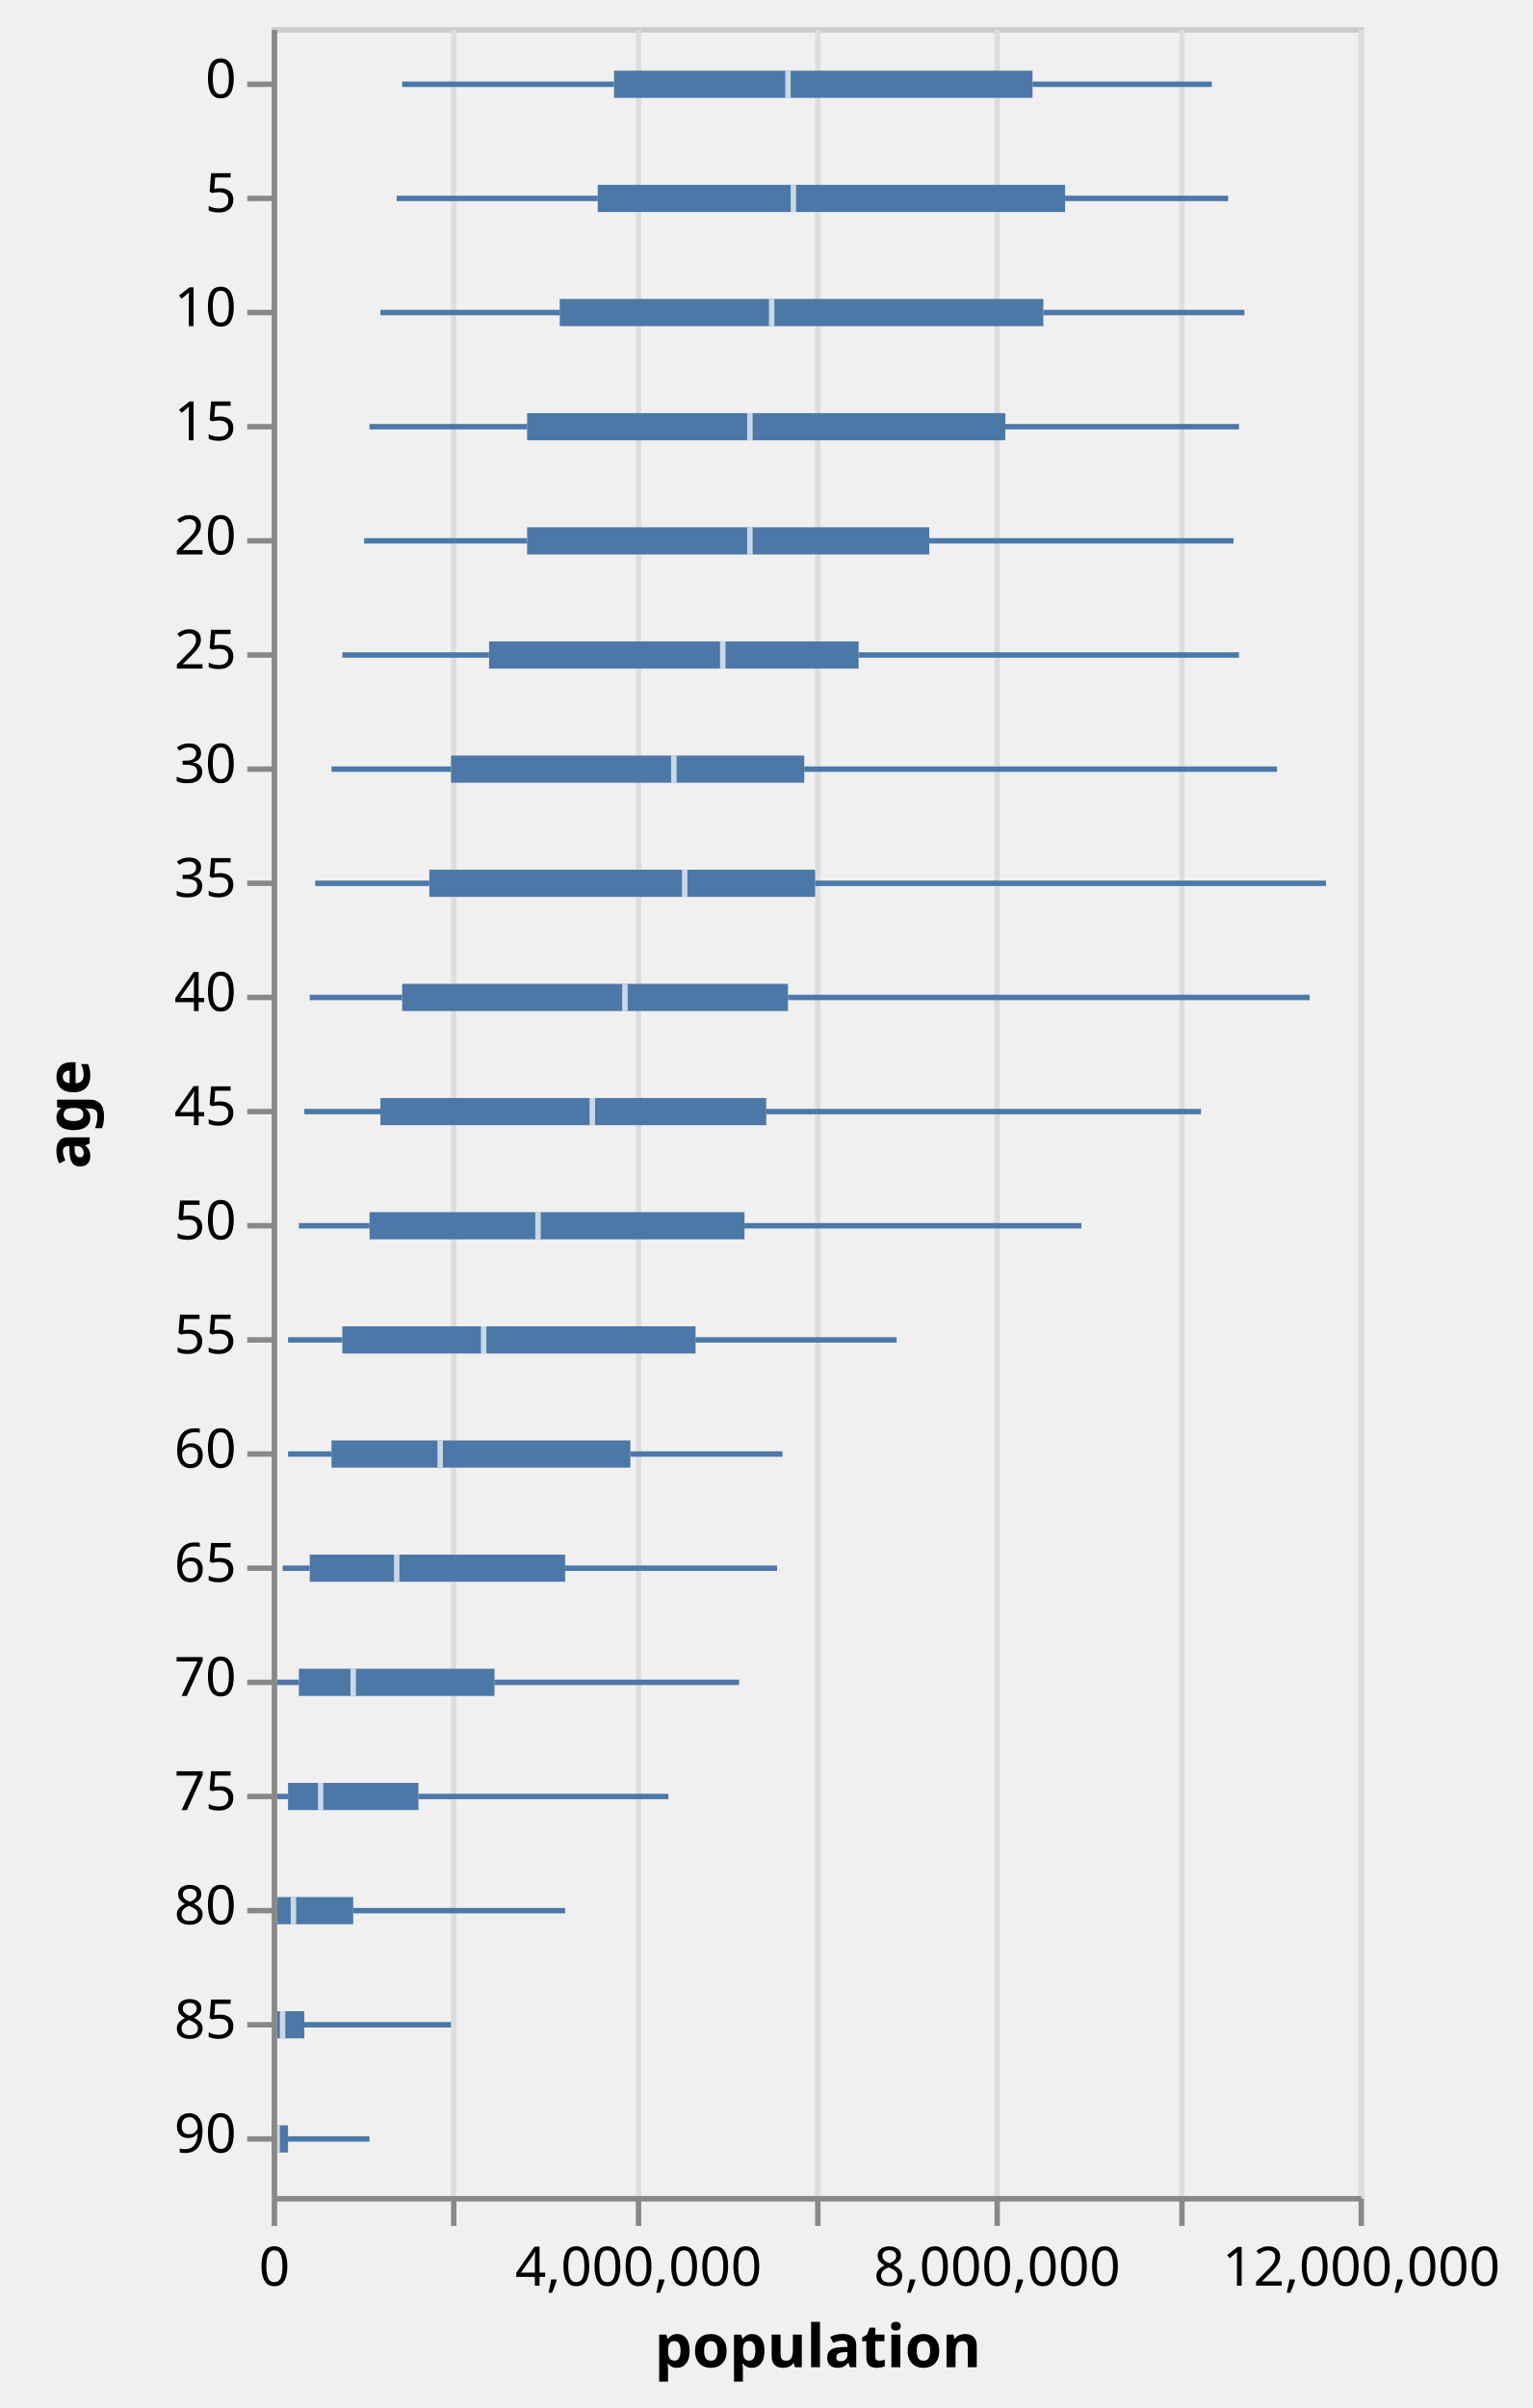
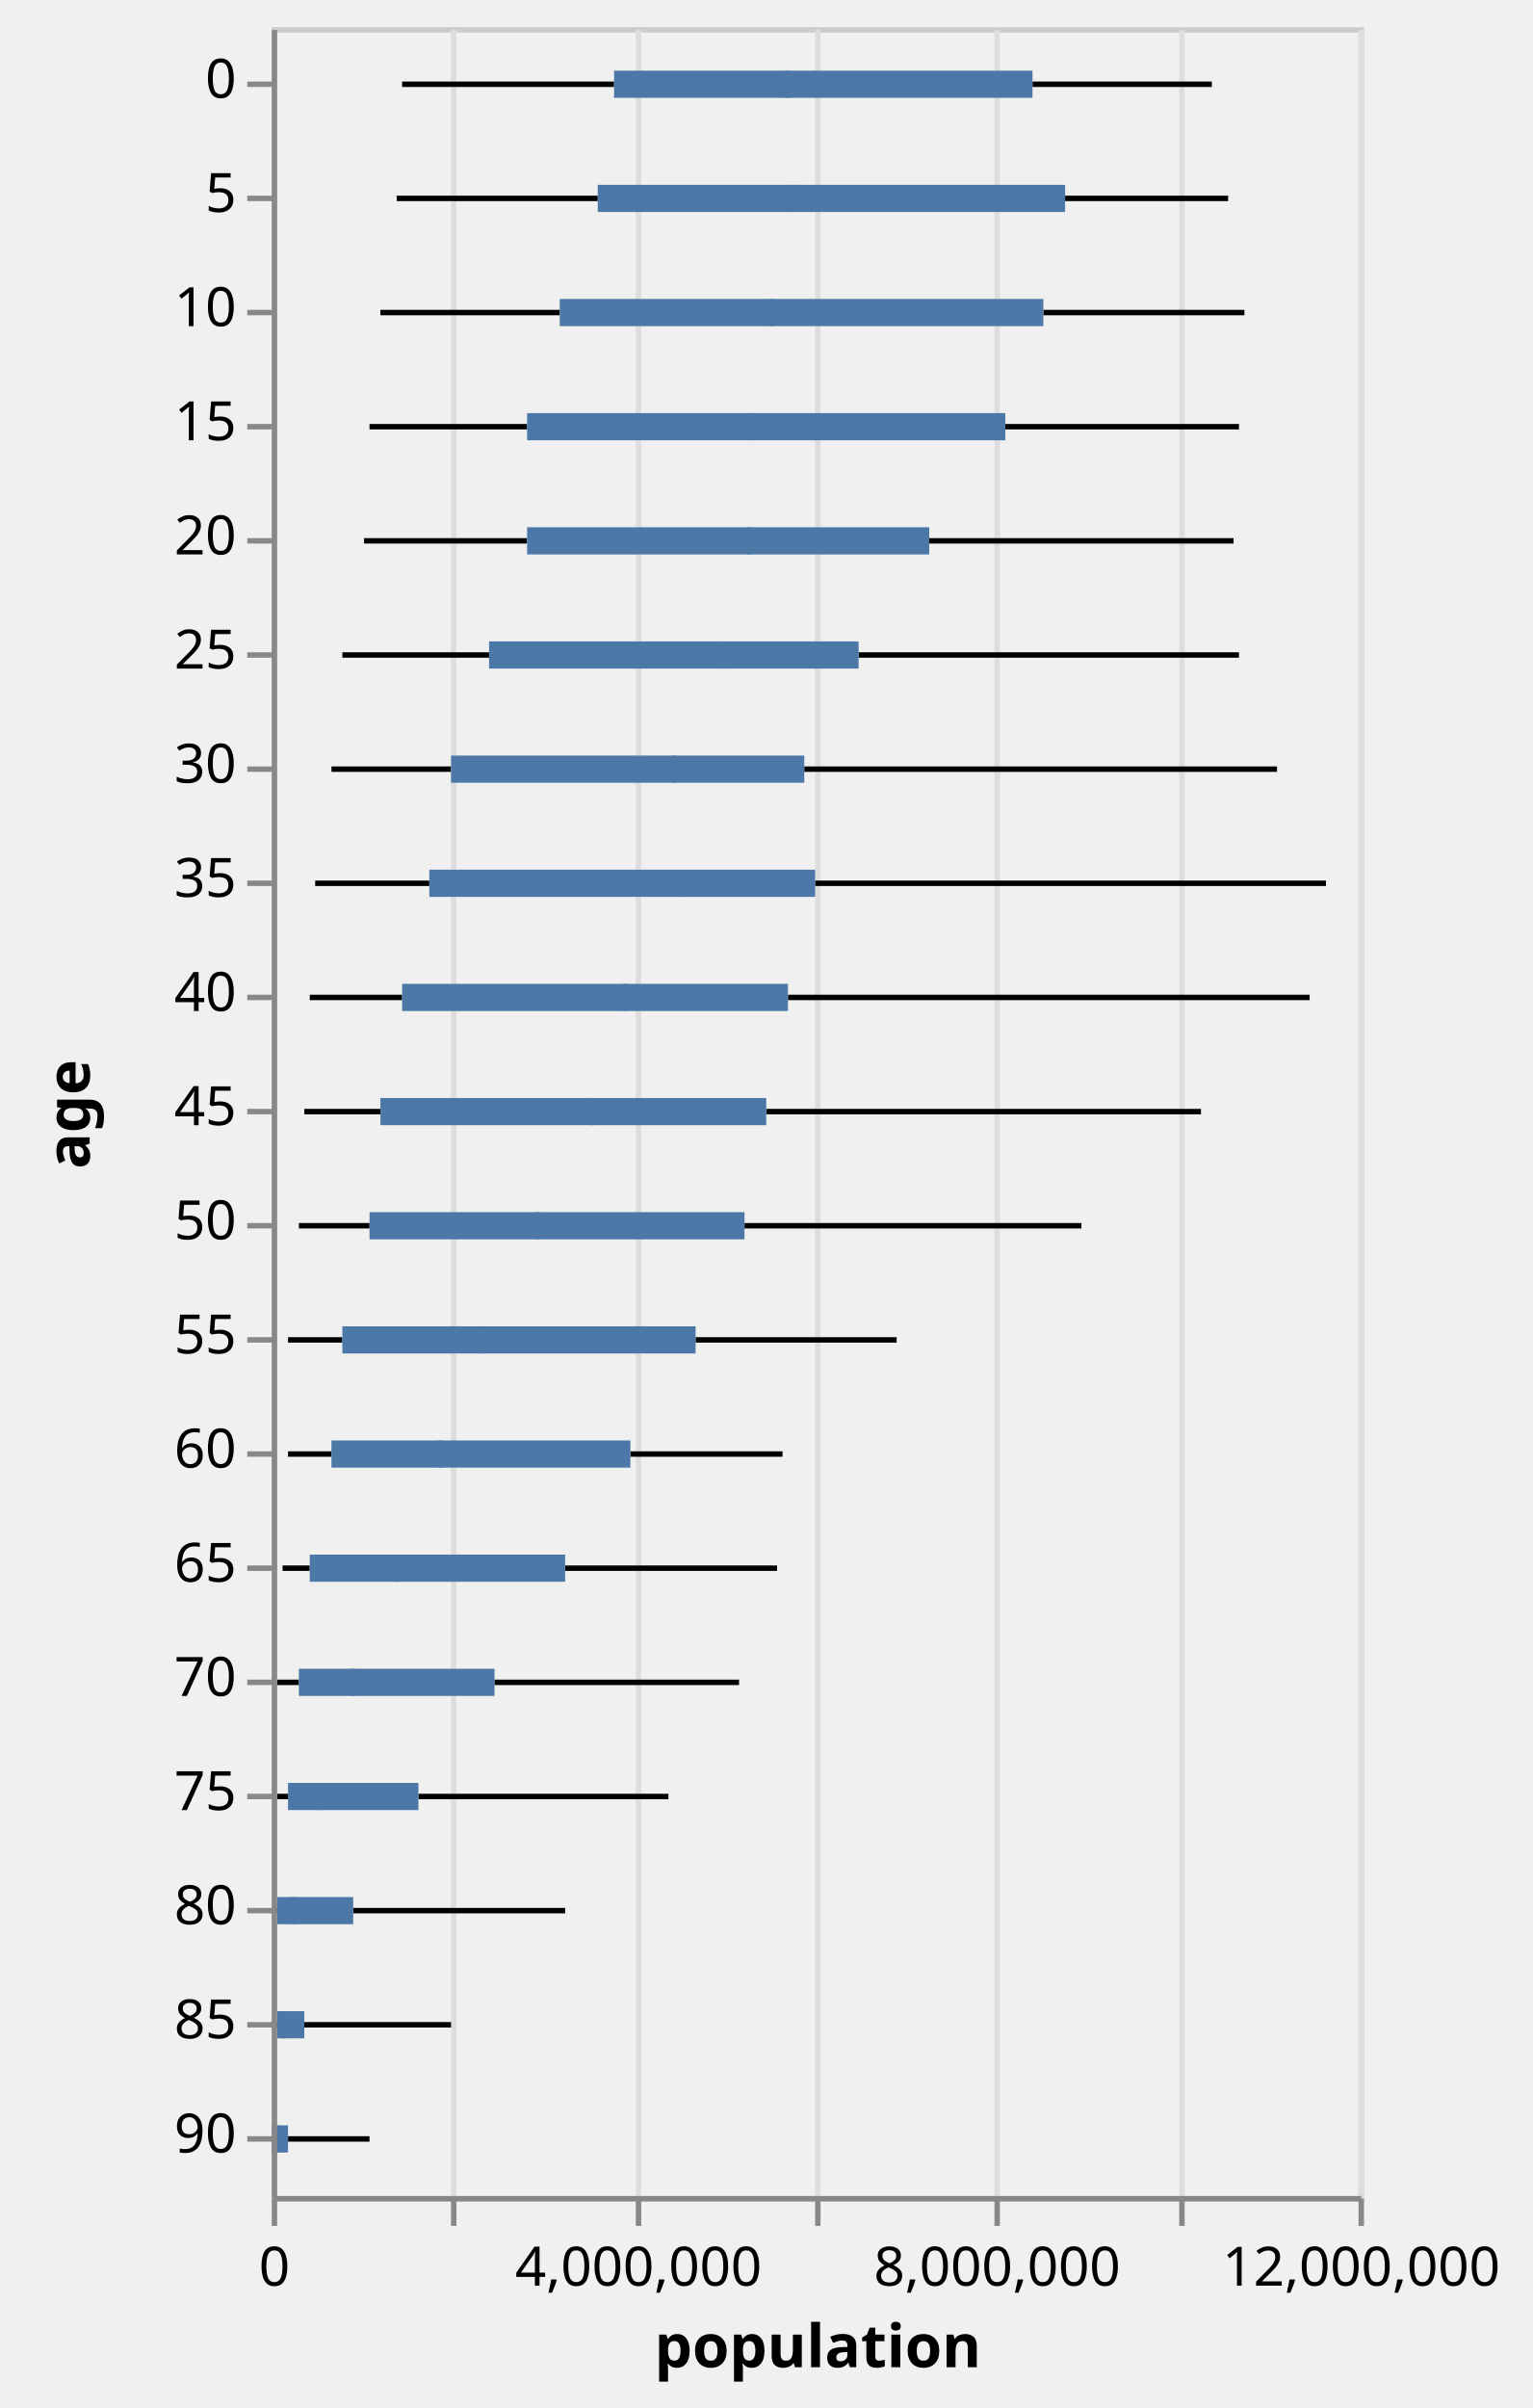
<svg xmlns="http://www.w3.org/2000/svg" class="marks" width="282" height="443" viewBox="0 0 282 443" version="1.1">
  <g transform="translate(50,5)">
    <g class="mark-group role-frame root">
      <g transform="translate(0,0)">
        <path class="background" d="M0.5,0.5h200v399h-200Z" style="fill: transparent; stroke: #ccc;" />
        <g>
          <g class="mark-group role-axis">
            <g transform="translate(0.5,399.5)">
              <path class="background" d="M0,0h0v0h0Z" style="pointer-events: none; fill: none;" />
              <g>
                <g class="mark-rule role-axis-grid" style="pointer-events: none;">
                  <line transform="translate(0,0)" x2="0" y2="-399" style="fill: none; stroke: #ddd; stroke-width: 1; stroke-dasharray: ; opacity: 1;" />
                  <line transform="translate(33,0)" x2="0" y2="-399" style="fill: none; stroke: #ddd; stroke-width: 1; stroke-dasharray: ; opacity: 1;" />
                  <line transform="translate(67,0)" x2="0" y2="-399" style="fill: none; stroke: #ddd; stroke-width: 1; stroke-dasharray: ; opacity: 1;" />
                  <line transform="translate(100,0)" x2="0" y2="-399" style="fill: none; stroke: #ddd; stroke-width: 1; stroke-dasharray: ; opacity: 1;" />
                  <line transform="translate(133,0)" x2="0" y2="-399" style="fill: none; stroke: #ddd; stroke-width: 1; stroke-dasharray: ; opacity: 1;" />
                  <line transform="translate(167,0)" x2="0" y2="-399" style="fill: none; stroke: #ddd; stroke-width: 1; stroke-dasharray: ; opacity: 1;" />
                  <line transform="translate(200,0)" x2="0" y2="-399" style="fill: none; stroke: #ddd; stroke-width: 1; stroke-dasharray: ; opacity: 1;" />
                </g>
              </g>
            </g>
          </g>
          <g class="mark-rule role-boxWhisker layer_0_marks">
-             <line transform="translate(24,10.5)" x2="39" y2="0" style="fill: none; stroke: #4c78a8;" />
-             <line transform="translate(23,31.5)" x2="37" y2="0" style="fill: none; stroke: #4c78a8;" />
-             <line transform="translate(20,52.5)" x2="33" y2="0" style="fill: none; stroke: #4c78a8;" />
-             <line transform="translate(18,73.5)" x2="29" y2="0" style="fill: none; stroke: #4c78a8;" />
-             <line transform="translate(17,94.5)" x2="30" y2="0" style="fill: none; stroke: #4c78a8;" />
-             <line transform="translate(13,115.5)" x2="27" y2="0" style="fill: none; stroke: #4c78a8;" />
-             <line transform="translate(11,136.5)" x2="22" y2="0" style="fill: none; stroke: #4c78a8;" />
-             <line transform="translate(8,157.5)" x2="21" y2="0" style="fill: none; stroke: #4c78a8;" />
-             <line transform="translate(7,178.5)" x2="17" y2="0" style="fill: none; stroke: #4c78a8;" />
-             <line transform="translate(6,199.5)" x2="14" y2="0" style="fill: none; stroke: #4c78a8;" />
-             <line transform="translate(5,220.5)" x2="13" y2="0" style="fill: none; stroke: #4c78a8;" />
-             <line transform="translate(3,241.5)" x2="10" y2="0" style="fill: none; stroke: #4c78a8;" />
-             <line transform="translate(3,262.5)" x2="8" y2="0" style="fill: none; stroke: #4c78a8;" />
-             <line transform="translate(2,283.5)" x2="5" y2="0" style="fill: none; stroke: #4c78a8;" />
-             <line transform="translate(1,304.5)" x2="4" y2="0" style="fill: none; stroke: #4c78a8;" />
-             <line transform="translate(1,325.5)" x2="2" y2="0" style="fill: none; stroke: #4c78a8;" />
-             <line transform="translate(0,346.5)" x2="1" y2="0" style="fill: none; stroke: #4c78a8;" />
-             <line transform="translate(0,367.5)" x2="1" y2="0" style="fill: none; stroke: #4c78a8;" />
-             <line transform="translate(0,388.5)" x2="0" y2="0" style="fill: none; stroke: #4c78a8;" />
+             <line transform="translate(24,10.5)" x2="39" y2="0" style="fill: none; stroke: black;" />
+             <line transform="translate(23,31.5)" x2="37" y2="0" style="fill: none; stroke: black;" />
+             <line transform="translate(20,52.5)" x2="33" y2="0" style="fill: none; stroke: black;" />
+             <line transform="translate(18,73.5)" x2="29" y2="0" style="fill: none; stroke: black;" />
+             <line transform="translate(17,94.5)" x2="30" y2="0" style="fill: none; stroke: black;" />
+             <line transform="translate(13,115.5)" x2="27" y2="0" style="fill: none; stroke: black;" />
+             <line transform="translate(11,136.5)" x2="22" y2="0" style="fill: none; stroke: black;" />
+             <line transform="translate(8,157.5)" x2="21" y2="0" style="fill: none; stroke: black;" />
+             <line transform="translate(7,178.5)" x2="17" y2="0" style="fill: none; stroke: black;" />
+             <line transform="translate(6,199.5)" x2="14" y2="0" style="fill: none; stroke: black;" />
+             <line transform="translate(5,220.5)" x2="13" y2="0" style="fill: none; stroke: black;" />
+             <line transform="translate(3,241.5)" x2="10" y2="0" style="fill: none; stroke: black;" />
+             <line transform="translate(3,262.5)" x2="8" y2="0" style="fill: none; stroke: black;" />
+             <line transform="translate(2,283.5)" x2="5" y2="0" style="fill: none; stroke: black;" />
+             <line transform="translate(1,304.5)" x2="4" y2="0" style="fill: none; stroke: black;" />
+             <line transform="translate(1,325.5)" x2="2" y2="0" style="fill: none; stroke: black;" />
+             <line transform="translate(0,346.5)" x2="1" y2="0" style="fill: none; stroke: black;" />
+             <line transform="translate(0,367.5)" x2="1" y2="0" style="fill: none; stroke: black;" />
+             <line transform="translate(0,388.5)" x2="0" y2="0" style="fill: none; stroke: black;" />
          </g>
          <g class="mark-rule role-boxWhisker layer_1_marks">
-             <line transform="translate(140,10.5)" x2="33" y2="0" style="fill: none; stroke: #4c78a8;" />
-             <line transform="translate(146,31.5)" x2="30" y2="0" style="fill: none; stroke: #4c78a8;" />
-             <line transform="translate(142,52.5)" x2="37" y2="0" style="fill: none; stroke: #4c78a8;" />
-             <line transform="translate(135,73.5)" x2="43" y2="0" style="fill: none; stroke: #4c78a8;" />
-             <line transform="translate(121,94.5)" x2="56" y2="0" style="fill: none; stroke: #4c78a8;" />
-             <line transform="translate(108,115.5)" x2="70" y2="0" style="fill: none; stroke: #4c78a8;" />
-             <line transform="translate(98,136.5)" x2="87" y2="0" style="fill: none; stroke: #4c78a8;" />
-             <line transform="translate(100,157.5)" x2="94" y2="0" style="fill: none; stroke: #4c78a8;" />
-             <line transform="translate(95,178.5)" x2="96" y2="0" style="fill: none; stroke: #4c78a8;" />
-             <line transform="translate(91,199.5)" x2="80" y2="0" style="fill: none; stroke: #4c78a8;" />
-             <line transform="translate(87,220.5)" x2="62" y2="0" style="fill: none; stroke: #4c78a8;" />
-             <line transform="translate(78,241.5)" x2="37" y2="0" style="fill: none; stroke: #4c78a8;" />
-             <line transform="translate(66,262.5)" x2="28" y2="0" style="fill: none; stroke: #4c78a8;" />
-             <line transform="translate(54,283.5)" x2="39" y2="0" style="fill: none; stroke: #4c78a8;" />
-             <line transform="translate(41,304.5)" x2="45" y2="0" style="fill: none; stroke: #4c78a8;" />
-             <line transform="translate(27,325.5)" x2="46" y2="0" style="fill: none; stroke: #4c78a8;" />
-             <line transform="translate(15,346.5)" x2="39" y2="0" style="fill: none; stroke: #4c78a8;" />
-             <line transform="translate(6,367.5)" x2="27" y2="0" style="fill: none; stroke: #4c78a8;" />
-             <line transform="translate(3,388.5)" x2="15" y2="0" style="fill: none; stroke: #4c78a8;" />
+             <line transform="translate(140,10.5)" x2="33" y2="0" style="fill: none; stroke: black;" />
+             <line transform="translate(146,31.5)" x2="30" y2="0" style="fill: none; stroke: black;" />
+             <line transform="translate(142,52.5)" x2="37" y2="0" style="fill: none; stroke: black;" />
+             <line transform="translate(135,73.5)" x2="43" y2="0" style="fill: none; stroke: black;" />
+             <line transform="translate(121,94.5)" x2="56" y2="0" style="fill: none; stroke: black;" />
+             <line transform="translate(108,115.5)" x2="70" y2="0" style="fill: none; stroke: black;" />
+             <line transform="translate(98,136.5)" x2="87" y2="0" style="fill: none; stroke: black;" />
+             <line transform="translate(100,157.5)" x2="94" y2="0" style="fill: none; stroke: black;" />
+             <line transform="translate(95,178.5)" x2="96" y2="0" style="fill: none; stroke: black;" />
+             <line transform="translate(91,199.5)" x2="80" y2="0" style="fill: none; stroke: black;" />
+             <line transform="translate(87,220.5)" x2="62" y2="0" style="fill: none; stroke: black;" />
+             <line transform="translate(78,241.5)" x2="37" y2="0" style="fill: none; stroke: black;" />
+             <line transform="translate(66,262.5)" x2="28" y2="0" style="fill: none; stroke: black;" />
+             <line transform="translate(54,283.5)" x2="39" y2="0" style="fill: none; stroke: black;" />
+             <line transform="translate(41,304.5)" x2="45" y2="0" style="fill: none; stroke: black;" />
+             <line transform="translate(27,325.5)" x2="46" y2="0" style="fill: none; stroke: black;" />
+             <line transform="translate(15,346.5)" x2="39" y2="0" style="fill: none; stroke: black;" />
+             <line transform="translate(6,367.5)" x2="27" y2="0" style="fill: none; stroke: black;" />
+             <line transform="translate(3,388.5)" x2="15" y2="0" style="fill: none; stroke: black;" />
          </g>
          <g class="mark-rect role-box layer_2_marks">
            <path d="M63,8h77v5h-77Z" style="fill: #4c78a8;" />
            <path d="M60,29h86v5h-86Z" style="fill: #4c78a8;" />
            <path d="M53,50h89v5h-89Z" style="fill: #4c78a8;" />
            <path d="M47,71h88v5h-88Z" style="fill: #4c78a8;" />
            <path d="M47,92h74v5h-74Z" style="fill: #4c78a8;" />
            <path d="M40,113h68v5h-68Z" style="fill: #4c78a8;" />
            <path d="M33,134h65v5h-65Z" style="fill: #4c78a8;" />
            <path d="M29,155h71v5h-71Z" style="fill: #4c78a8;" />
            <path d="M24,176h71v5h-71Z" style="fill: #4c78a8;" />
            <path d="M20,197h71v5h-71Z" style="fill: #4c78a8;" />
            <path d="M18,218h69v5h-69Z" style="fill: #4c78a8;" />
            <path d="M13,239h65v5h-65Z" style="fill: #4c78a8;" />
            <path d="M11,260h55v5h-55Z" style="fill: #4c78a8;" />
            <path d="M7,281h47v5h-47Z" style="fill: #4c78a8;" />
            <path d="M5,302h36v5h-36Z" style="fill: #4c78a8;" />
            <path d="M3,323h24v5h-24Z" style="fill: #4c78a8;" />
            <path d="M1,344h14v5h-14Z" style="fill: #4c78a8;" />
            <path d="M1,365h5v5h-5Z" style="fill: #4c78a8;" />
            <path d="M0,386h3v5h-3Z" style="fill: #4c78a8;" />
          </g>
          <g class="mark-rect role-boxMid layer_3_marks">
-             <path d="M94.5,8h1v5h-1Z" style="fill: white; opacity: 0.7;" />
-             <path d="M95.5,29h1v5h-1Z" style="fill: white; opacity: 0.7;" />
-             <path d="M91.5,50h1v5h-1Z" style="fill: white; opacity: 0.7;" />
-             <path d="M87.5,71h1v5h-1Z" style="fill: white; opacity: 0.7;" />
-             <path d="M87.5,92h1v5h-1Z" style="fill: white; opacity: 0.7;" />
-             <path d="M82.5,113h1v5h-1Z" style="fill: white; opacity: 0.7;" />
-             <path d="M73.5,134h1v5h-1Z" style="fill: white; opacity: 0.7;" />
-             <path d="M75.5,155h1v5h-1Z" style="fill: white; opacity: 0.7;" />
-             <path d="M64.5,176h1v5h-1Z" style="fill: white; opacity: 0.7;" />
-             <path d="M58.5,197h1v5h-1Z" style="fill: white; opacity: 0.7;" />
-             <path d="M48.5,218h1v5h-1Z" style="fill: white; opacity: 0.7;" />
-             <path d="M38.5,239h1v5h-1Z" style="fill: white; opacity: 0.7;" />
-             <path d="M30.5,260h1v5h-1Z" style="fill: white; opacity: 0.7;" />
-             <path d="M22.5,281h1v5h-1Z" style="fill: white; opacity: 0.7;" />
-             <path d="M14.5,302h1v5h-1Z" style="fill: white; opacity: 0.7;" />
-             <path d="M8.5,323h1v5h-1Z" style="fill: white; opacity: 0.7;" />
-             <path d="M3.5,344h1v5h-1Z" style="fill: white; opacity: 0.7;" />
-             <path d="M1.5,365h1v5h-1Z" style="fill: white; opacity: 0.7;" />
-             <path d="M0.5,386h1v5h-1Z" style="fill: white; opacity: 0.7;" />
+             <path d="M94.5,8h1v5h-1Z" style="fill: #4c78a8; opacity: 0.7;" />
+             <path d="M95.5,29h1v5h-1Z" style="fill: #4c78a8; opacity: 0.7;" />
+             <path d="M91.5,50h1v5h-1Z" style="fill: #4c78a8; opacity: 0.7;" />
+             <path d="M87.5,71h1v5h-1Z" style="fill: #4c78a8; opacity: 0.7;" />
+             <path d="M87.5,92h1v5h-1Z" style="fill: #4c78a8; opacity: 0.7;" />
+             <path d="M82.5,113h1v5h-1Z" style="fill: #4c78a8; opacity: 0.7;" />
+             <path d="M73.5,134h1v5h-1Z" style="fill: #4c78a8; opacity: 0.7;" />
+             <path d="M75.5,155h1v5h-1Z" style="fill: #4c78a8; opacity: 0.7;" />
+             <path d="M64.5,176h1v5h-1Z" style="fill: #4c78a8; opacity: 0.7;" />
+             <path d="M58.5,197h1v5h-1Z" style="fill: #4c78a8; opacity: 0.7;" />
+             <path d="M48.5,218h1v5h-1Z" style="fill: #4c78a8; opacity: 0.7;" />
+             <path d="M38.5,239h1v5h-1Z" style="fill: #4c78a8; opacity: 0.7;" />
+             <path d="M30.5,260h1v5h-1Z" style="fill: #4c78a8; opacity: 0.7;" />
+             <path d="M22.5,281h1v5h-1Z" style="fill: #4c78a8; opacity: 0.7;" />
+             <path d="M14.5,302h1v5h-1Z" style="fill: #4c78a8; opacity: 0.7;" />
+             <path d="M8.5,323h1v5h-1Z" style="fill: #4c78a8; opacity: 0.7;" />
+             <path d="M3.5,344h1v5h-1Z" style="fill: #4c78a8; opacity: 0.7;" />
+             <path d="M1.5,365h1v5h-1Z" style="fill: #4c78a8; opacity: 0.7;" />
+             <path d="M0.5,386h1v5h-1Z" style="fill: #4c78a8; opacity: 0.7;" />
          </g>
          <g class="mark-group role-axis">
            <g transform="translate(0.5,399.5)">
              <path class="background" d="M0,0h0v0h0Z" style="pointer-events: none; fill: none;" />
              <g>
                <g class="mark-rule role-axis-tick" style="pointer-events: none;">
                  <line transform="translate(0,0)" x2="0" y2="5" style="fill: none; stroke: #888; stroke-width: 1; opacity: 1;" />
                  <line transform="translate(33,0)" x2="0" y2="5" style="fill: none; stroke: #888; stroke-width: 1; opacity: 1;" />
                  <line transform="translate(67,0)" x2="0" y2="5" style="fill: none; stroke: #888; stroke-width: 1; opacity: 1;" />
                  <line transform="translate(100,0)" x2="0" y2="5" style="fill: none; stroke: #888; stroke-width: 1; opacity: 1;" />
                  <line transform="translate(133,0)" x2="0" y2="5" style="fill: none; stroke: #888; stroke-width: 1; opacity: 1;" />
                  <line transform="translate(167,0)" x2="0" y2="5" style="fill: none; stroke: #888; stroke-width: 1; opacity: 1;" />
                  <line transform="translate(200,0)" x2="0" y2="5" style="fill: none; stroke: #888; stroke-width: 1; opacity: 1;" />
                </g>
                <g class="mark-text role-axis-label" style="pointer-events: none;">
                  <text text-anchor="middle" transform="translate(0,16)" style="font: 10px sans-serif; fill: #000; opacity: 1;">0</text>
                  <text text-anchor="middle" transform="translate(33,16)" style="font: 10px sans-serif; fill: #000; opacity: 0;">2,000,000</text>
                  <text text-anchor="middle" transform="translate(67,16)" style="font: 10px sans-serif; fill: #000; opacity: 1;">4,000,000</text>
                  <text text-anchor="middle" transform="translate(100,16)" style="font: 10px sans-serif; fill: #000; opacity: 0;">6,000,000</text>
                  <text text-anchor="middle" transform="translate(133,16)" style="font: 10px sans-serif; fill: #000; opacity: 1;">8,000,000</text>
                  <text text-anchor="middle" transform="translate(167,16)" style="font: 10px sans-serif; fill: #000; opacity: 0;">10,000,000</text>
                  <text text-anchor="middle" transform="translate(200,16)" style="font: 10px sans-serif; fill: #000; opacity: 1;">12,000,000</text>
                </g>
                <g class="mark-rule role-axis-domain" style="pointer-events: none;">
                  <line transform="translate(0,0)" x2="200" y2="0" style="fill: none; stroke: #888; stroke-width: 1; opacity: 1;" />
                </g>
                <g class="mark-text role-axis-title" style="pointer-events: none;">
                  <text text-anchor="middle" transform="translate(100,31)" style="font: bold 11px sans-serif; fill: #000; opacity: 1;">population</text>
                </g>
              </g>
            </g>
          </g>
          <g class="mark-group role-axis">
            <g transform="translate(0.5,0.5)">
              <path class="background" d="M0,0h0v0h0Z" style="pointer-events: none; fill: none;" />
              <g>
                <g class="mark-rule role-axis-tick" style="pointer-events: none;">
                  <line transform="translate(0,10)" x2="-5" y2="0" style="fill: none; stroke: #888; stroke-width: 1; opacity: 1;" />
                  <line transform="translate(0,31)" x2="-5" y2="0" style="fill: none; stroke: #888; stroke-width: 1; opacity: 1;" />
                  <line transform="translate(0,52)" x2="-5" y2="0" style="fill: none; stroke: #888; stroke-width: 1; opacity: 1;" />
                  <line transform="translate(0,73)" x2="-5" y2="0" style="fill: none; stroke: #888; stroke-width: 1; opacity: 1;" />
                  <line transform="translate(0,94)" x2="-5" y2="0" style="fill: none; stroke: #888; stroke-width: 1; opacity: 1;" />
                  <line transform="translate(0,115)" x2="-5" y2="0" style="fill: none; stroke: #888; stroke-width: 1; opacity: 1;" />
                  <line transform="translate(0,136)" x2="-5" y2="0" style="fill: none; stroke: #888; stroke-width: 1; opacity: 1;" />
                  <line transform="translate(0,157)" x2="-5" y2="0" style="fill: none; stroke: #888; stroke-width: 1; opacity: 1;" />
                  <line transform="translate(0,178)" x2="-5" y2="0" style="fill: none; stroke: #888; stroke-width: 1; opacity: 1;" />
                  <line transform="translate(0,199)" x2="-5" y2="0" style="fill: none; stroke: #888; stroke-width: 1; opacity: 1;" />
                  <line transform="translate(0,220)" x2="-5" y2="0" style="fill: none; stroke: #888; stroke-width: 1; opacity: 1;" />
                  <line transform="translate(0,241)" x2="-5" y2="0" style="fill: none; stroke: #888; stroke-width: 1; opacity: 1;" />
                  <line transform="translate(0,262)" x2="-5" y2="0" style="fill: none; stroke: #888; stroke-width: 1; opacity: 1;" />
                  <line transform="translate(0,283)" x2="-5" y2="0" style="fill: none; stroke: #888; stroke-width: 1; opacity: 1;" />
                  <line transform="translate(0,304)" x2="-5" y2="0" style="fill: none; stroke: #888; stroke-width: 1; opacity: 1;" />
                  <line transform="translate(0,325)" x2="-5" y2="0" style="fill: none; stroke: #888; stroke-width: 1; opacity: 1;" />
                  <line transform="translate(0,346)" x2="-5" y2="0" style="fill: none; stroke: #888; stroke-width: 1; opacity: 1;" />
                  <line transform="translate(0,367)" x2="-5" y2="0" style="fill: none; stroke: #888; stroke-width: 1; opacity: 1;" />
                  <line transform="translate(0,388)" x2="-5" y2="0" style="fill: none; stroke: #888; stroke-width: 1; opacity: 1;" />
                </g>
                <g class="mark-text role-axis-label" style="pointer-events: none;">
                  <text text-anchor="end" transform="translate(-7,12.5)" style="font: 10px sans-serif; fill: #000; opacity: 1;">0</text>
                  <text text-anchor="end" transform="translate(-7,33.5)" style="font: 10px sans-serif; fill: #000; opacity: 1;">5</text>
                  <text text-anchor="end" transform="translate(-7,54.5)" style="font: 10px sans-serif; fill: #000; opacity: 1;">10</text>
                  <text text-anchor="end" transform="translate(-7,75.5)" style="font: 10px sans-serif; fill: #000; opacity: 1;">15</text>
                  <text text-anchor="end" transform="translate(-7,96.5)" style="font: 10px sans-serif; fill: #000; opacity: 1;">20</text>
                  <text text-anchor="end" transform="translate(-7,117.5)" style="font: 10px sans-serif; fill: #000; opacity: 1;">25</text>
                  <text text-anchor="end" transform="translate(-7,138.5)" style="font: 10px sans-serif; fill: #000; opacity: 1;">30</text>
                  <text text-anchor="end" transform="translate(-7,159.5)" style="font: 10px sans-serif; fill: #000; opacity: 1;">35</text>
                  <text text-anchor="end" transform="translate(-7,180.5)" style="font: 10px sans-serif; fill: #000; opacity: 1;">40</text>
                  <text text-anchor="end" transform="translate(-7,201.5)" style="font: 10px sans-serif; fill: #000; opacity: 1;">45</text>
                  <text text-anchor="end" transform="translate(-7,222.5)" style="font: 10px sans-serif; fill: #000; opacity: 1;">50</text>
                  <text text-anchor="end" transform="translate(-7,243.5)" style="font: 10px sans-serif; fill: #000; opacity: 1;">55</text>
                  <text text-anchor="end" transform="translate(-7,264.5)" style="font: 10px sans-serif; fill: #000; opacity: 1;">60</text>
                  <text text-anchor="end" transform="translate(-7,285.5)" style="font: 10px sans-serif; fill: #000; opacity: 1;">65</text>
                  <text text-anchor="end" transform="translate(-7,306.5)" style="font: 10px sans-serif; fill: #000; opacity: 1;">70</text>
                  <text text-anchor="end" transform="translate(-7,327.5)" style="font: 10px sans-serif; fill: #000; opacity: 1;">75</text>
                  <text text-anchor="end" transform="translate(-7,348.5)" style="font: 10px sans-serif; fill: #000; opacity: 1;">80</text>
                  <text text-anchor="end" transform="translate(-7,369.5)" style="font: 10px sans-serif; fill: #000; opacity: 1;">85</text>
                  <text text-anchor="end" transform="translate(-7,390.5)" style="font: 10px sans-serif; fill: #000; opacity: 1;">90</text>
                </g>
                <g class="mark-rule role-axis-domain" style="pointer-events: none;">
                  <line transform="translate(0,0)" x2="0" y2="399" style="fill: none; stroke: #888; stroke-width: 1; opacity: 1;" />
                </g>
                <g class="mark-text role-axis-title" style="pointer-events: none;">
                  <text text-anchor="middle" transform="translate(-32,199.5) rotate(-90) translate(0,-2)" style="font: bold 11px sans-serif; fill: #000; opacity: 1;">age</text>
                </g>
              </g>
            </g>
          </g>
        </g>
      </g>
    </g>
  </g>
</svg>
